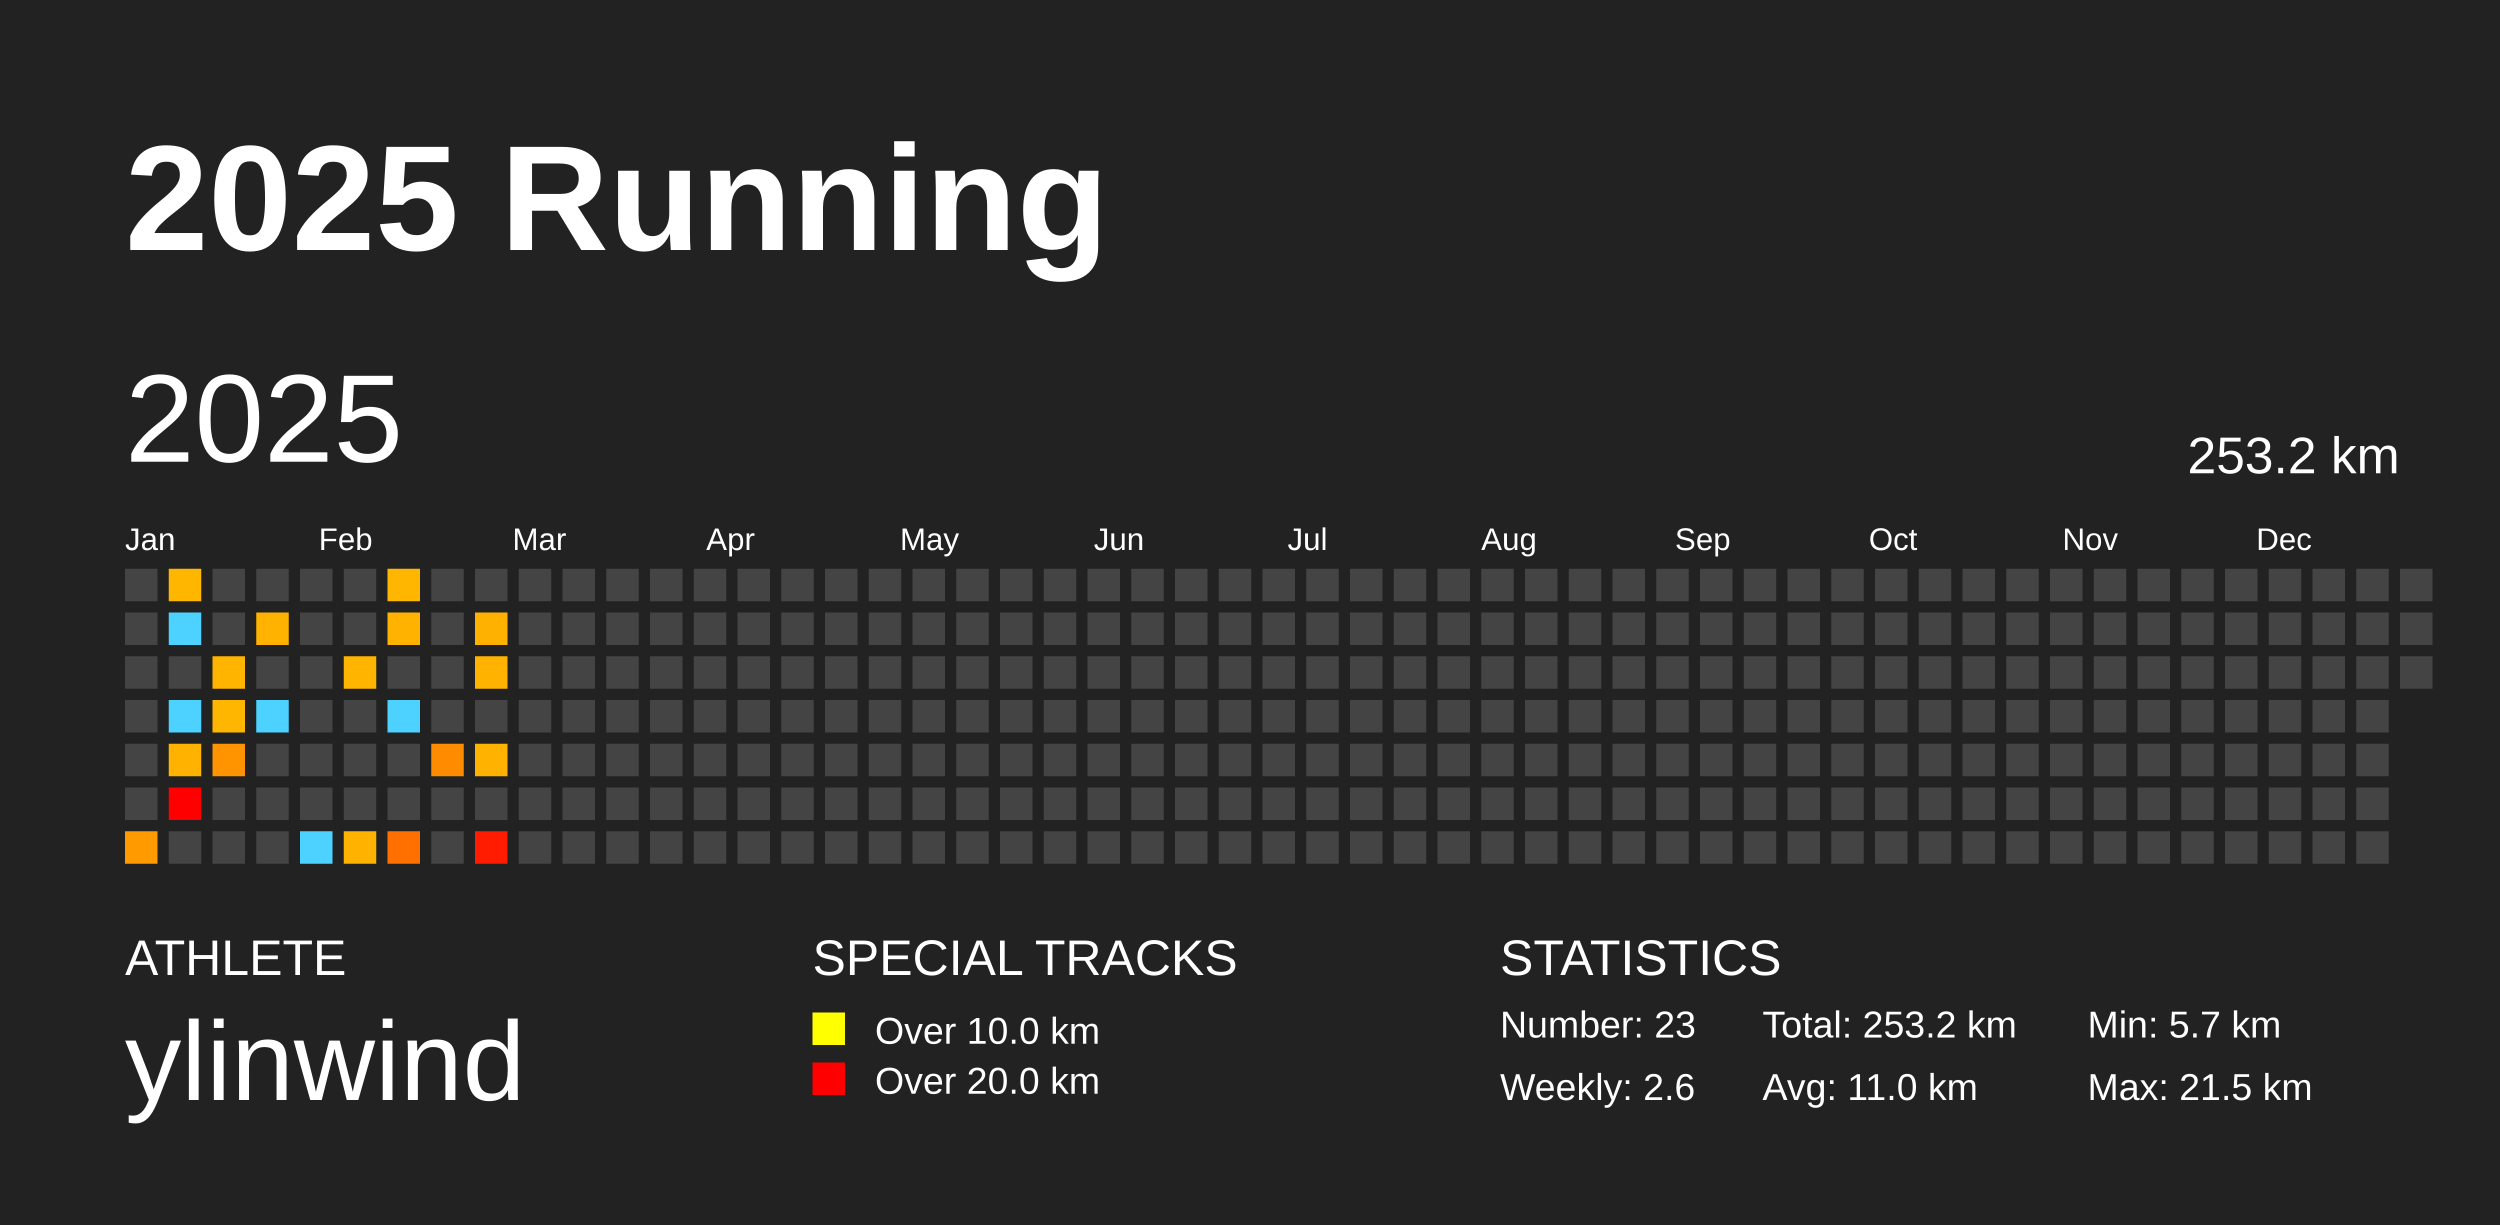
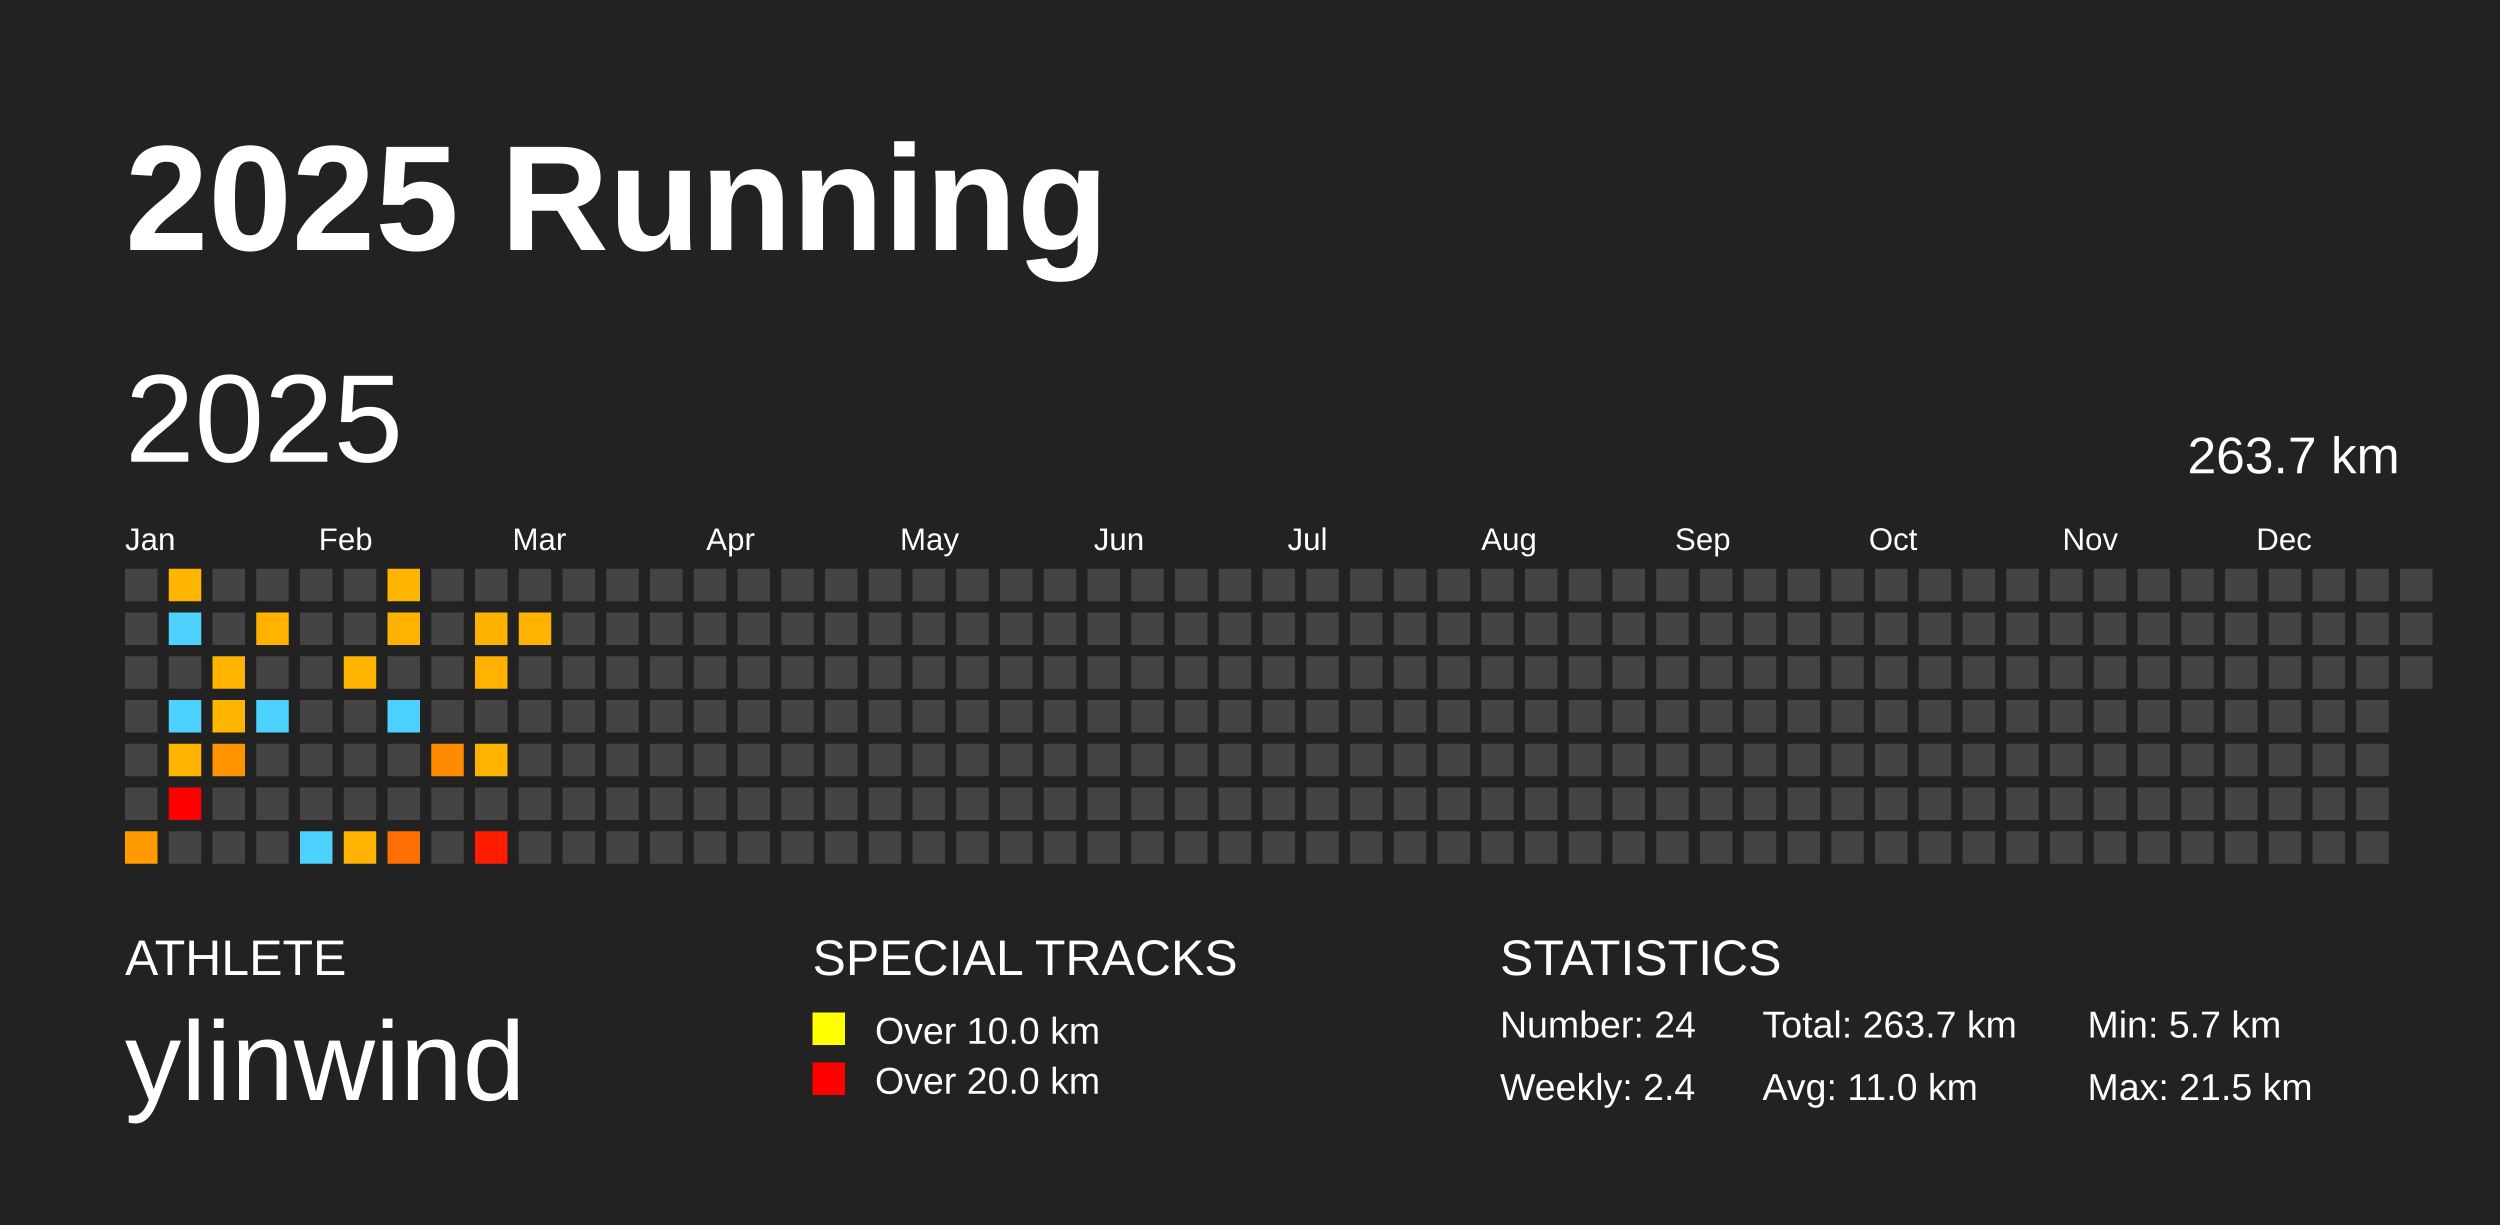
<svg xmlns="http://www.w3.org/2000/svg" baseProfile="full" height="98mm" version="1.1" viewBox="0,0,200,98" width="200mm">
  <defs />
  <rect fill="#222222" height="98" width="200" x="0" y="0" />
  <text fill="#FFFFFF" style="font-size:12px; font-family:Arial; font-weight:bold;" x="10" y="20">2025 Running</text>
  <text fill="#FFFFFF" style="font-size:4px; font-family:Arial" x="10" y="78">ATHLETE</text>
  <text fill="#FFFFFF" style="font-size:9px; font-family:Arial" x="10" y="88">ylinwind</text>
  <text fill="#FFFFFF" style="font-size:4px; font-family:Arial" x="65" y="78">SPECIAL TRACKS</text>
  <rect fill="yellow" height="2.6" width="2.6" x="65" y="81" />
  <text fill="#FFFFFF" style="font-size:3px; font-family:Arial" x="70" y="83.5">Over 10.0 km</text>
  <rect fill="red" height="2.6" width="2.6" x="65" y="85" />
  <text fill="#FFFFFF" style="font-size:3px; font-family:Arial" x="70" y="87.5">Over 20.0 km</text>
  <text fill="#FFFFFF" style="font-size:4px; font-family:Arial" x="120" y="78">STATISTICS</text>
-   <text fill="#FFFFFF" style="font-size:3px; font-family:Arial" x="120" y="83">Number: 23</text>
-   <text fill="#FFFFFF" style="font-size:3px; font-family:Arial" x="120" y="88">Weekly: 2.6</text>
-   <text fill="#FFFFFF" style="font-size:3px; font-family:Arial" x="141" y="83">Total: 253.2 km</text>
+   <text fill="#FFFFFF" style="font-size:3px; font-family:Arial" x="120" y="83">Number: 24</text>
+   <text fill="#FFFFFF" style="font-size:3px; font-family:Arial" x="120" y="88">Weekly: 2.4</text>
+   <text fill="#FFFFFF" style="font-size:3px; font-family:Arial" x="141" y="83">Total: 263.7 km</text>
  <text fill="#FFFFFF" style="font-size:3px; font-family:Arial" x="141" y="88">Avg: 11.0 km</text>
  <text fill="#FFFFFF" style="font-size:3px; font-family:Arial" x="167" y="83">Min: 5.7 km</text>
  <text fill="#FFFFFF" style="font-size:3px; font-family:Arial" x="167" y="88">Max: 21.5 km</text>
  <text dominant-baseline="hanging" fill="#FFFFFF" style="font-size:10.0px; font-family:Arial;" x="10" y="30">2025</text>
-   <text dominant-baseline="hanging" fill="#FFFFFF" style="font-size:4.125px; font-family:Arial;" x="175" y="35">253.2 km</text>
+   <text dominant-baseline="hanging" fill="#FFFFFF" style="font-size:4.125px; font-family:Arial;" x="175" y="35">263.7 km</text>
  <text fill="#FFFFFF" style="font-size:2.5px; font-family:Arial" x="10.0" y="44">Jan</text>
  <text fill="#FFFFFF" style="font-size:2.5px; font-family:Arial" x="25.5" y="44">Feb</text>
  <text fill="#FFFFFF" style="font-size:2.5px; font-family:Arial" x="41.0" y="44">Mar</text>
  <text fill="#FFFFFF" style="font-size:2.5px; font-family:Arial" x="56.5" y="44">Apr</text>
  <text fill="#FFFFFF" style="font-size:2.5px; font-family:Arial" x="72.0" y="44">May</text>
  <text fill="#FFFFFF" style="font-size:2.5px; font-family:Arial" x="87.5" y="44">Jun</text>
  <text fill="#FFFFFF" style="font-size:2.5px; font-family:Arial" x="103.0" y="44">Jul</text>
  <text fill="#FFFFFF" style="font-size:2.5px; font-family:Arial" x="118.5" y="44">Aug</text>
  <text fill="#FFFFFF" style="font-size:2.5px; font-family:Arial" x="134.0" y="44">Sep</text>
  <text fill="#FFFFFF" style="font-size:2.5px; font-family:Arial" x="149.5" y="44">Oct</text>
  <text fill="#FFFFFF" style="font-size:2.5px; font-family:Arial" x="165.0" y="44">Nov</text>
  <text fill="#FFFFFF" style="font-size:2.5px; font-family:Arial" x="180.5" y="44">Dec</text>
  <rect fill="#444444" height="2.6" width="2.6" x="10.0" y="45.5" />
  <rect fill="#444444" height="2.6" width="2.6" x="10.0" y="49.0" />
  <rect fill="#444444" height="2.6" width="2.6" x="10.0" y="52.5" />
  <rect fill="#444444" height="2.6" width="2.6" x="10.0" y="56.0" />
  <rect fill="#444444" height="2.6" width="2.6" x="10.0" y="59.5" />
  <rect fill="#444444" height="2.6" width="2.6" x="10.0" y="63.0" />
  <rect fill="#ff9a00" height="2.6" width="2.6" x="10.0" y="66.5" />
  <rect fill="#ffb600" height="2.6" width="2.6" x="13.5" y="45.5" />
  <rect fill="#4dd2ff" height="2.6" width="2.6" x="13.5" y="49.0" />
  <rect fill="#444444" height="2.6" width="2.6" x="13.5" y="52.5" />
  <rect fill="#4dd2ff" height="2.6" width="2.6" x="13.5" y="56.0" />
  <rect fill="#ffb300" height="2.6" width="2.6" x="13.5" y="59.5" />
  <rect fill="red" height="2.6" width="2.6" x="13.5" y="63.0" />
  <rect fill="#444444" height="2.6" width="2.6" x="13.5" y="66.5" />
  <rect fill="#444444" height="2.6" width="2.6" x="17.0" y="45.5" />
  <rect fill="#444444" height="2.6" width="2.6" x="17.0" y="49.0" />
  <rect fill="#ffb500" height="2.6" width="2.6" x="17.0" y="52.5" />
  <rect fill="#ffb600" height="2.6" width="2.6" x="17.0" y="56.0" />
  <rect fill="#ff9300" height="2.6" width="2.6" x="17.0" y="59.5" />
  <rect fill="#444444" height="2.6" width="2.6" x="17.0" y="63.0" />
  <rect fill="#444444" height="2.6" width="2.6" x="17.0" y="66.5" />
  <rect fill="#444444" height="2.6" width="2.6" x="20.5" y="45.5" />
  <rect fill="#ffb300" height="2.6" width="2.6" x="20.5" y="49.0" />
  <rect fill="#444444" height="2.6" width="2.6" x="20.5" y="52.5" />
  <rect fill="#4dd2ff" height="2.6" width="2.6" x="20.5" y="56.0" />
  <rect fill="#444444" height="2.6" width="2.6" x="20.5" y="59.5" />
  <rect fill="#444444" height="2.6" width="2.6" x="20.5" y="63.0" />
  <rect fill="#444444" height="2.6" width="2.6" x="20.5" y="66.5" />
  <rect fill="#444444" height="2.6" width="2.6" x="24.0" y="45.5" />
  <rect fill="#444444" height="2.6" width="2.6" x="24.0" y="49.0" />
  <rect fill="#444444" height="2.6" width="2.6" x="24.0" y="52.5" />
  <rect fill="#444444" height="2.6" width="2.6" x="24.0" y="56.0" />
  <rect fill="#444444" height="2.6" width="2.6" x="24.0" y="59.5" />
  <rect fill="#444444" height="2.6" width="2.6" x="24.0" y="63.0" />
  <rect fill="#4dd2ff" height="2.6" width="2.6" x="24.0" y="66.5" />
  <rect fill="#444444" height="2.6" width="2.6" x="27.5" y="45.5" />
  <rect fill="#444444" height="2.6" width="2.6" x="27.5" y="49.0" />
  <rect fill="#ffb500" height="2.6" width="2.6" x="27.5" y="52.5" />
  <rect fill="#444444" height="2.6" width="2.6" x="27.5" y="56.0" />
  <rect fill="#444444" height="2.6" width="2.6" x="27.5" y="59.5" />
  <rect fill="#444444" height="2.6" width="2.6" x="27.5" y="63.0" />
  <rect fill="#ffb200" height="2.6" width="2.6" x="27.5" y="66.5" />
  <rect fill="#ffb600" height="2.6" width="2.6" x="31.0" y="45.5" />
  <rect fill="#ffb300" height="2.6" width="2.6" x="31.0" y="49.0" />
  <rect fill="#444444" height="2.6" width="2.6" x="31.0" y="52.5" />
  <rect fill="#4dd2ff" height="2.6" width="2.6" x="31.0" y="56.0" />
  <rect fill="#444444" height="2.6" width="2.6" x="31.0" y="59.5" />
  <rect fill="#444444" height="2.6" width="2.6" x="31.0" y="63.0" />
  <rect fill="#ff7000" height="2.6" width="2.6" x="31.0" y="66.5" />
  <rect fill="#444444" height="2.6" width="2.6" x="34.5" y="45.5" />
  <rect fill="#444444" height="2.6" width="2.6" x="34.5" y="49.0" />
  <rect fill="#444444" height="2.6" width="2.6" x="34.5" y="52.5" />
  <rect fill="#444444" height="2.6" width="2.6" x="34.5" y="56.0" />
  <rect fill="#ff8c00" height="2.6" width="2.6" x="34.5" y="59.5" />
  <rect fill="#444444" height="2.6" width="2.6" x="34.5" y="63.0" />
  <rect fill="#444444" height="2.6" width="2.6" x="34.5" y="66.5" />
  <rect fill="#444444" height="2.6" width="2.6" x="38.0" y="45.5" />
  <rect fill="#ffb100" height="2.6" width="2.6" x="38.0" y="49.0" />
  <rect fill="#ffb300" height="2.6" width="2.6" x="38.0" y="52.5" />
  <rect fill="#444444" height="2.6" width="2.6" x="38.0" y="56.0" />
  <rect fill="#ffb300" height="2.6" width="2.6" x="38.0" y="59.5" />
  <rect fill="#444444" height="2.6" width="2.6" x="38.0" y="63.0" />
  <rect fill="#ff1c00" height="2.6" width="2.6" x="38.0" y="66.5" />
  <rect fill="#444444" height="2.6" width="2.6" x="41.5" y="45.5" />
-   <rect fill="#444444" height="2.6" width="2.6" x="41.5" y="49.0" />
+   <rect fill="#ffb200" height="2.6" width="2.6" x="41.5" y="49.0" />
  <rect fill="#444444" height="2.6" width="2.6" x="41.5" y="52.5" />
  <rect fill="#444444" height="2.6" width="2.6" x="41.5" y="56.0" />
  <rect fill="#444444" height="2.6" width="2.6" x="41.5" y="59.5" />
  <rect fill="#444444" height="2.6" width="2.6" x="41.5" y="63.0" />
  <rect fill="#444444" height="2.6" width="2.6" x="41.5" y="66.5" />
  <rect fill="#444444" height="2.6" width="2.6" x="45.0" y="45.5" />
  <rect fill="#444444" height="2.6" width="2.6" x="45.0" y="49.0" />
  <rect fill="#444444" height="2.6" width="2.6" x="45.0" y="52.5" />
  <rect fill="#444444" height="2.6" width="2.6" x="45.0" y="56.0" />
  <rect fill="#444444" height="2.6" width="2.6" x="45.0" y="59.5" />
  <rect fill="#444444" height="2.6" width="2.6" x="45.0" y="63.0" />
  <rect fill="#444444" height="2.6" width="2.6" x="45.0" y="66.5" />
  <rect fill="#444444" height="2.6" width="2.6" x="48.5" y="45.5" />
  <rect fill="#444444" height="2.6" width="2.6" x="48.5" y="49.0" />
  <rect fill="#444444" height="2.6" width="2.6" x="48.5" y="52.5" />
  <rect fill="#444444" height="2.6" width="2.6" x="48.5" y="56.0" />
  <rect fill="#444444" height="2.6" width="2.6" x="48.5" y="59.5" />
  <rect fill="#444444" height="2.6" width="2.6" x="48.5" y="63.0" />
  <rect fill="#444444" height="2.6" width="2.6" x="48.5" y="66.5" />
  <rect fill="#444444" height="2.6" width="2.6" x="52.0" y="45.5" />
  <rect fill="#444444" height="2.6" width="2.6" x="52.0" y="49.0" />
  <rect fill="#444444" height="2.6" width="2.6" x="52.0" y="52.5" />
  <rect fill="#444444" height="2.6" width="2.6" x="52.0" y="56.0" />
  <rect fill="#444444" height="2.6" width="2.6" x="52.0" y="59.5" />
  <rect fill="#444444" height="2.6" width="2.6" x="52.0" y="63.0" />
  <rect fill="#444444" height="2.6" width="2.6" x="52.0" y="66.5" />
  <rect fill="#444444" height="2.6" width="2.6" x="55.5" y="45.5" />
  <rect fill="#444444" height="2.6" width="2.6" x="55.5" y="49.0" />
  <rect fill="#444444" height="2.6" width="2.6" x="55.5" y="52.5" />
  <rect fill="#444444" height="2.6" width="2.6" x="55.5" y="56.0" />
  <rect fill="#444444" height="2.6" width="2.6" x="55.5" y="59.5" />
  <rect fill="#444444" height="2.6" width="2.6" x="55.5" y="63.0" />
  <rect fill="#444444" height="2.6" width="2.6" x="55.5" y="66.5" />
  <rect fill="#444444" height="2.6" width="2.6" x="59.0" y="45.5" />
  <rect fill="#444444" height="2.6" width="2.6" x="59.0" y="49.0" />
  <rect fill="#444444" height="2.6" width="2.6" x="59.0" y="52.5" />
  <rect fill="#444444" height="2.6" width="2.6" x="59.0" y="56.0" />
  <rect fill="#444444" height="2.6" width="2.6" x="59.0" y="59.5" />
  <rect fill="#444444" height="2.6" width="2.6" x="59.0" y="63.0" />
  <rect fill="#444444" height="2.6" width="2.6" x="59.0" y="66.5" />
  <rect fill="#444444" height="2.6" width="2.6" x="62.5" y="45.5" />
  <rect fill="#444444" height="2.6" width="2.6" x="62.5" y="49.0" />
  <rect fill="#444444" height="2.6" width="2.6" x="62.5" y="52.5" />
  <rect fill="#444444" height="2.6" width="2.6" x="62.5" y="56.0" />
  <rect fill="#444444" height="2.6" width="2.6" x="62.5" y="59.5" />
  <rect fill="#444444" height="2.6" width="2.6" x="62.5" y="63.0" />
  <rect fill="#444444" height="2.6" width="2.6" x="62.5" y="66.5" />
  <rect fill="#444444" height="2.6" width="2.6" x="66.0" y="45.5" />
  <rect fill="#444444" height="2.6" width="2.6" x="66.0" y="49.0" />
  <rect fill="#444444" height="2.6" width="2.6" x="66.0" y="52.5" />
  <rect fill="#444444" height="2.6" width="2.6" x="66.0" y="56.0" />
  <rect fill="#444444" height="2.6" width="2.6" x="66.0" y="59.5" />
  <rect fill="#444444" height="2.6" width="2.6" x="66.0" y="63.0" />
  <rect fill="#444444" height="2.6" width="2.6" x="66.0" y="66.5" />
  <rect fill="#444444" height="2.6" width="2.6" x="69.5" y="45.5" />
  <rect fill="#444444" height="2.6" width="2.6" x="69.5" y="49.0" />
  <rect fill="#444444" height="2.6" width="2.6" x="69.5" y="52.5" />
  <rect fill="#444444" height="2.6" width="2.6" x="69.5" y="56.0" />
  <rect fill="#444444" height="2.6" width="2.6" x="69.5" y="59.5" />
  <rect fill="#444444" height="2.6" width="2.6" x="69.5" y="63.0" />
  <rect fill="#444444" height="2.6" width="2.6" x="69.5" y="66.5" />
  <rect fill="#444444" height="2.6" width="2.6" x="73.0" y="45.5" />
  <rect fill="#444444" height="2.6" width="2.6" x="73.0" y="49.0" />
  <rect fill="#444444" height="2.6" width="2.6" x="73.0" y="52.5" />
  <rect fill="#444444" height="2.6" width="2.6" x="73.0" y="56.0" />
  <rect fill="#444444" height="2.6" width="2.6" x="73.0" y="59.5" />
  <rect fill="#444444" height="2.6" width="2.6" x="73.0" y="63.0" />
  <rect fill="#444444" height="2.6" width="2.6" x="73.0" y="66.5" />
  <rect fill="#444444" height="2.6" width="2.6" x="76.5" y="45.5" />
  <rect fill="#444444" height="2.6" width="2.6" x="76.5" y="49.0" />
  <rect fill="#444444" height="2.6" width="2.6" x="76.5" y="52.5" />
  <rect fill="#444444" height="2.6" width="2.6" x="76.5" y="56.0" />
  <rect fill="#444444" height="2.6" width="2.6" x="76.5" y="59.5" />
  <rect fill="#444444" height="2.6" width="2.6" x="76.5" y="63.0" />
  <rect fill="#444444" height="2.6" width="2.6" x="76.5" y="66.5" />
  <rect fill="#444444" height="2.6" width="2.6" x="80.0" y="45.5" />
  <rect fill="#444444" height="2.6" width="2.6" x="80.0" y="49.0" />
  <rect fill="#444444" height="2.6" width="2.6" x="80.0" y="52.5" />
  <rect fill="#444444" height="2.6" width="2.6" x="80.0" y="56.0" />
  <rect fill="#444444" height="2.6" width="2.6" x="80.0" y="59.5" />
  <rect fill="#444444" height="2.6" width="2.6" x="80.0" y="63.0" />
  <rect fill="#444444" height="2.6" width="2.6" x="80.0" y="66.5" />
  <rect fill="#444444" height="2.6" width="2.6" x="83.5" y="45.5" />
  <rect fill="#444444" height="2.6" width="2.6" x="83.5" y="49.0" />
  <rect fill="#444444" height="2.6" width="2.6" x="83.5" y="52.5" />
  <rect fill="#444444" height="2.6" width="2.6" x="83.5" y="56.0" />
  <rect fill="#444444" height="2.6" width="2.6" x="83.5" y="59.5" />
  <rect fill="#444444" height="2.6" width="2.6" x="83.5" y="63.0" />
  <rect fill="#444444" height="2.6" width="2.6" x="83.5" y="66.5" />
  <rect fill="#444444" height="2.6" width="2.6" x="87.0" y="45.5" />
  <rect fill="#444444" height="2.6" width="2.6" x="87.0" y="49.0" />
  <rect fill="#444444" height="2.6" width="2.6" x="87.0" y="52.5" />
  <rect fill="#444444" height="2.6" width="2.6" x="87.0" y="56.0" />
  <rect fill="#444444" height="2.6" width="2.6" x="87.0" y="59.5" />
  <rect fill="#444444" height="2.6" width="2.6" x="87.0" y="63.0" />
  <rect fill="#444444" height="2.6" width="2.6" x="87.0" y="66.5" />
  <rect fill="#444444" height="2.6" width="2.6" x="90.5" y="45.5" />
  <rect fill="#444444" height="2.6" width="2.6" x="90.5" y="49.0" />
  <rect fill="#444444" height="2.6" width="2.6" x="90.5" y="52.5" />
  <rect fill="#444444" height="2.6" width="2.6" x="90.5" y="56.0" />
  <rect fill="#444444" height="2.6" width="2.6" x="90.5" y="59.5" />
  <rect fill="#444444" height="2.6" width="2.6" x="90.5" y="63.0" />
  <rect fill="#444444" height="2.6" width="2.6" x="90.5" y="66.5" />
  <rect fill="#444444" height="2.6" width="2.6" x="94.0" y="45.5" />
  <rect fill="#444444" height="2.6" width="2.6" x="94.0" y="49.0" />
  <rect fill="#444444" height="2.6" width="2.6" x="94.0" y="52.5" />
  <rect fill="#444444" height="2.6" width="2.6" x="94.0" y="56.0" />
  <rect fill="#444444" height="2.6" width="2.6" x="94.0" y="59.5" />
  <rect fill="#444444" height="2.6" width="2.6" x="94.0" y="63.0" />
  <rect fill="#444444" height="2.6" width="2.6" x="94.0" y="66.5" />
  <rect fill="#444444" height="2.6" width="2.6" x="97.5" y="45.5" />
  <rect fill="#444444" height="2.6" width="2.6" x="97.5" y="49.0" />
  <rect fill="#444444" height="2.6" width="2.6" x="97.5" y="52.5" />
  <rect fill="#444444" height="2.6" width="2.6" x="97.5" y="56.0" />
  <rect fill="#444444" height="2.6" width="2.6" x="97.5" y="59.5" />
  <rect fill="#444444" height="2.6" width="2.6" x="97.5" y="63.0" />
  <rect fill="#444444" height="2.6" width="2.6" x="97.5" y="66.5" />
  <rect fill="#444444" height="2.6" width="2.6" x="101.0" y="45.5" />
  <rect fill="#444444" height="2.6" width="2.6" x="101.0" y="49.0" />
  <rect fill="#444444" height="2.6" width="2.6" x="101.0" y="52.5" />
  <rect fill="#444444" height="2.6" width="2.6" x="101.0" y="56.0" />
  <rect fill="#444444" height="2.6" width="2.6" x="101.0" y="59.5" />
  <rect fill="#444444" height="2.6" width="2.6" x="101.0" y="63.0" />
  <rect fill="#444444" height="2.6" width="2.6" x="101.0" y="66.5" />
  <rect fill="#444444" height="2.6" width="2.6" x="104.5" y="45.5" />
  <rect fill="#444444" height="2.6" width="2.6" x="104.5" y="49.0" />
  <rect fill="#444444" height="2.6" width="2.6" x="104.5" y="52.5" />
  <rect fill="#444444" height="2.6" width="2.6" x="104.5" y="56.0" />
  <rect fill="#444444" height="2.6" width="2.6" x="104.5" y="59.5" />
  <rect fill="#444444" height="2.6" width="2.6" x="104.5" y="63.0" />
  <rect fill="#444444" height="2.6" width="2.6" x="104.5" y="66.5" />
  <rect fill="#444444" height="2.6" width="2.6" x="108.0" y="45.5" />
  <rect fill="#444444" height="2.6" width="2.6" x="108.0" y="49.0" />
  <rect fill="#444444" height="2.6" width="2.6" x="108.0" y="52.5" />
  <rect fill="#444444" height="2.6" width="2.6" x="108.0" y="56.0" />
  <rect fill="#444444" height="2.6" width="2.6" x="108.0" y="59.5" />
  <rect fill="#444444" height="2.6" width="2.6" x="108.0" y="63.0" />
  <rect fill="#444444" height="2.6" width="2.6" x="108.0" y="66.5" />
  <rect fill="#444444" height="2.6" width="2.6" x="111.5" y="45.5" />
  <rect fill="#444444" height="2.6" width="2.6" x="111.5" y="49.0" />
  <rect fill="#444444" height="2.6" width="2.6" x="111.5" y="52.5" />
  <rect fill="#444444" height="2.6" width="2.6" x="111.5" y="56.0" />
  <rect fill="#444444" height="2.6" width="2.6" x="111.5" y="59.5" />
  <rect fill="#444444" height="2.6" width="2.6" x="111.5" y="63.0" />
  <rect fill="#444444" height="2.6" width="2.6" x="111.5" y="66.5" />
  <rect fill="#444444" height="2.6" width="2.6" x="115.0" y="45.5" />
  <rect fill="#444444" height="2.6" width="2.6" x="115.0" y="49.0" />
  <rect fill="#444444" height="2.6" width="2.6" x="115.0" y="52.5" />
  <rect fill="#444444" height="2.6" width="2.6" x="115.0" y="56.0" />
  <rect fill="#444444" height="2.6" width="2.6" x="115.0" y="59.5" />
  <rect fill="#444444" height="2.6" width="2.6" x="115.0" y="63.0" />
  <rect fill="#444444" height="2.6" width="2.6" x="115.0" y="66.5" />
  <rect fill="#444444" height="2.6" width="2.6" x="118.5" y="45.5" />
  <rect fill="#444444" height="2.6" width="2.6" x="118.5" y="49.0" />
  <rect fill="#444444" height="2.6" width="2.6" x="118.5" y="52.5" />
  <rect fill="#444444" height="2.6" width="2.6" x="118.5" y="56.0" />
  <rect fill="#444444" height="2.6" width="2.6" x="118.5" y="59.5" />
  <rect fill="#444444" height="2.6" width="2.6" x="118.5" y="63.0" />
  <rect fill="#444444" height="2.6" width="2.6" x="118.5" y="66.5" />
  <rect fill="#444444" height="2.6" width="2.6" x="122.0" y="45.5" />
  <rect fill="#444444" height="2.6" width="2.6" x="122.0" y="49.0" />
  <rect fill="#444444" height="2.6" width="2.6" x="122.0" y="52.5" />
  <rect fill="#444444" height="2.6" width="2.6" x="122.0" y="56.0" />
  <rect fill="#444444" height="2.6" width="2.6" x="122.0" y="59.5" />
  <rect fill="#444444" height="2.6" width="2.6" x="122.0" y="63.0" />
  <rect fill="#444444" height="2.6" width="2.6" x="122.0" y="66.5" />
  <rect fill="#444444" height="2.6" width="2.6" x="125.5" y="45.5" />
  <rect fill="#444444" height="2.6" width="2.6" x="125.5" y="49.0" />
  <rect fill="#444444" height="2.6" width="2.6" x="125.5" y="52.5" />
  <rect fill="#444444" height="2.6" width="2.6" x="125.5" y="56.0" />
  <rect fill="#444444" height="2.6" width="2.6" x="125.5" y="59.5" />
  <rect fill="#444444" height="2.6" width="2.6" x="125.5" y="63.0" />
  <rect fill="#444444" height="2.6" width="2.6" x="125.5" y="66.5" />
  <rect fill="#444444" height="2.6" width="2.6" x="129.0" y="45.5" />
  <rect fill="#444444" height="2.6" width="2.6" x="129.0" y="49.0" />
  <rect fill="#444444" height="2.6" width="2.6" x="129.0" y="52.5" />
  <rect fill="#444444" height="2.6" width="2.6" x="129.0" y="56.0" />
  <rect fill="#444444" height="2.6" width="2.6" x="129.0" y="59.5" />
  <rect fill="#444444" height="2.6" width="2.6" x="129.0" y="63.0" />
  <rect fill="#444444" height="2.6" width="2.6" x="129.0" y="66.5" />
  <rect fill="#444444" height="2.6" width="2.6" x="132.5" y="45.5" />
  <rect fill="#444444" height="2.6" width="2.6" x="132.5" y="49.0" />
  <rect fill="#444444" height="2.6" width="2.6" x="132.5" y="52.5" />
  <rect fill="#444444" height="2.6" width="2.6" x="132.5" y="56.0" />
  <rect fill="#444444" height="2.6" width="2.6" x="132.5" y="59.5" />
  <rect fill="#444444" height="2.6" width="2.6" x="132.5" y="63.0" />
  <rect fill="#444444" height="2.6" width="2.6" x="132.5" y="66.5" />
  <rect fill="#444444" height="2.6" width="2.6" x="136.0" y="45.5" />
  <rect fill="#444444" height="2.6" width="2.6" x="136.0" y="49.0" />
  <rect fill="#444444" height="2.6" width="2.6" x="136.0" y="52.5" />
  <rect fill="#444444" height="2.6" width="2.6" x="136.0" y="56.0" />
  <rect fill="#444444" height="2.6" width="2.6" x="136.0" y="59.5" />
  <rect fill="#444444" height="2.6" width="2.6" x="136.0" y="63.0" />
  <rect fill="#444444" height="2.6" width="2.6" x="136.0" y="66.5" />
  <rect fill="#444444" height="2.6" width="2.6" x="139.5" y="45.5" />
  <rect fill="#444444" height="2.6" width="2.6" x="139.5" y="49.0" />
  <rect fill="#444444" height="2.6" width="2.6" x="139.5" y="52.5" />
  <rect fill="#444444" height="2.6" width="2.6" x="139.5" y="56.0" />
  <rect fill="#444444" height="2.6" width="2.6" x="139.5" y="59.5" />
  <rect fill="#444444" height="2.6" width="2.6" x="139.5" y="63.0" />
  <rect fill="#444444" height="2.6" width="2.6" x="139.5" y="66.5" />
  <rect fill="#444444" height="2.6" width="2.6" x="143.0" y="45.5" />
  <rect fill="#444444" height="2.6" width="2.6" x="143.0" y="49.0" />
  <rect fill="#444444" height="2.6" width="2.6" x="143.0" y="52.5" />
  <rect fill="#444444" height="2.6" width="2.6" x="143.0" y="56.0" />
  <rect fill="#444444" height="2.6" width="2.6" x="143.0" y="59.5" />
  <rect fill="#444444" height="2.6" width="2.6" x="143.0" y="63.0" />
  <rect fill="#444444" height="2.6" width="2.6" x="143.0" y="66.5" />
  <rect fill="#444444" height="2.6" width="2.6" x="146.5" y="45.5" />
  <rect fill="#444444" height="2.6" width="2.6" x="146.5" y="49.0" />
  <rect fill="#444444" height="2.6" width="2.6" x="146.5" y="52.5" />
  <rect fill="#444444" height="2.6" width="2.6" x="146.5" y="56.0" />
  <rect fill="#444444" height="2.6" width="2.6" x="146.5" y="59.5" />
  <rect fill="#444444" height="2.6" width="2.6" x="146.5" y="63.0" />
  <rect fill="#444444" height="2.6" width="2.6" x="146.5" y="66.5" />
  <rect fill="#444444" height="2.6" width="2.6" x="150.0" y="45.5" />
  <rect fill="#444444" height="2.6" width="2.6" x="150.0" y="49.0" />
  <rect fill="#444444" height="2.6" width="2.6" x="150.0" y="52.5" />
  <rect fill="#444444" height="2.6" width="2.6" x="150.0" y="56.0" />
  <rect fill="#444444" height="2.6" width="2.6" x="150.0" y="59.5" />
  <rect fill="#444444" height="2.6" width="2.6" x="150.0" y="63.0" />
  <rect fill="#444444" height="2.6" width="2.6" x="150.0" y="66.5" />
  <rect fill="#444444" height="2.6" width="2.6" x="153.5" y="45.5" />
  <rect fill="#444444" height="2.6" width="2.6" x="153.5" y="49.0" />
  <rect fill="#444444" height="2.6" width="2.6" x="153.5" y="52.5" />
  <rect fill="#444444" height="2.6" width="2.6" x="153.5" y="56.0" />
  <rect fill="#444444" height="2.6" width="2.6" x="153.5" y="59.5" />
  <rect fill="#444444" height="2.6" width="2.6" x="153.5" y="63.0" />
  <rect fill="#444444" height="2.6" width="2.6" x="153.5" y="66.5" />
  <rect fill="#444444" height="2.6" width="2.6" x="157.0" y="45.5" />
  <rect fill="#444444" height="2.6" width="2.6" x="157.0" y="49.0" />
  <rect fill="#444444" height="2.6" width="2.6" x="157.0" y="52.5" />
  <rect fill="#444444" height="2.6" width="2.6" x="157.0" y="56.0" />
  <rect fill="#444444" height="2.6" width="2.6" x="157.0" y="59.5" />
  <rect fill="#444444" height="2.6" width="2.6" x="157.0" y="63.0" />
  <rect fill="#444444" height="2.6" width="2.6" x="157.0" y="66.5" />
  <rect fill="#444444" height="2.6" width="2.6" x="160.5" y="45.5" />
  <rect fill="#444444" height="2.6" width="2.6" x="160.5" y="49.0" />
  <rect fill="#444444" height="2.6" width="2.6" x="160.5" y="52.5" />
  <rect fill="#444444" height="2.6" width="2.6" x="160.5" y="56.0" />
  <rect fill="#444444" height="2.6" width="2.6" x="160.5" y="59.5" />
  <rect fill="#444444" height="2.6" width="2.6" x="160.5" y="63.0" />
  <rect fill="#444444" height="2.6" width="2.6" x="160.5" y="66.5" />
  <rect fill="#444444" height="2.6" width="2.6" x="164.0" y="45.5" />
  <rect fill="#444444" height="2.6" width="2.6" x="164.0" y="49.0" />
  <rect fill="#444444" height="2.6" width="2.6" x="164.0" y="52.5" />
  <rect fill="#444444" height="2.6" width="2.6" x="164.0" y="56.0" />
  <rect fill="#444444" height="2.6" width="2.6" x="164.0" y="59.5" />
  <rect fill="#444444" height="2.6" width="2.6" x="164.0" y="63.0" />
  <rect fill="#444444" height="2.6" width="2.6" x="164.0" y="66.5" />
  <rect fill="#444444" height="2.6" width="2.6" x="167.5" y="45.5" />
  <rect fill="#444444" height="2.6" width="2.6" x="167.5" y="49.0" />
  <rect fill="#444444" height="2.6" width="2.6" x="167.5" y="52.5" />
  <rect fill="#444444" height="2.6" width="2.6" x="167.5" y="56.0" />
  <rect fill="#444444" height="2.6" width="2.6" x="167.5" y="59.5" />
  <rect fill="#444444" height="2.6" width="2.6" x="167.5" y="63.0" />
  <rect fill="#444444" height="2.6" width="2.6" x="167.5" y="66.5" />
  <rect fill="#444444" height="2.6" width="2.6" x="171.0" y="45.5" />
  <rect fill="#444444" height="2.6" width="2.6" x="171.0" y="49.0" />
  <rect fill="#444444" height="2.6" width="2.6" x="171.0" y="52.5" />
  <rect fill="#444444" height="2.6" width="2.6" x="171.0" y="56.0" />
  <rect fill="#444444" height="2.6" width="2.6" x="171.0" y="59.5" />
  <rect fill="#444444" height="2.6" width="2.6" x="171.0" y="63.0" />
  <rect fill="#444444" height="2.6" width="2.6" x="171.0" y="66.5" />
  <rect fill="#444444" height="2.6" width="2.6" x="174.5" y="45.5" />
  <rect fill="#444444" height="2.6" width="2.6" x="174.5" y="49.0" />
  <rect fill="#444444" height="2.6" width="2.6" x="174.5" y="52.5" />
  <rect fill="#444444" height="2.6" width="2.6" x="174.5" y="56.0" />
  <rect fill="#444444" height="2.6" width="2.6" x="174.5" y="59.5" />
  <rect fill="#444444" height="2.6" width="2.6" x="174.5" y="63.0" />
  <rect fill="#444444" height="2.6" width="2.6" x="174.5" y="66.5" />
  <rect fill="#444444" height="2.6" width="2.6" x="178.0" y="45.5" />
  <rect fill="#444444" height="2.6" width="2.6" x="178.0" y="49.0" />
  <rect fill="#444444" height="2.6" width="2.6" x="178.0" y="52.5" />
  <rect fill="#444444" height="2.6" width="2.6" x="178.0" y="56.0" />
  <rect fill="#444444" height="2.6" width="2.6" x="178.0" y="59.5" />
  <rect fill="#444444" height="2.6" width="2.6" x="178.0" y="63.0" />
  <rect fill="#444444" height="2.6" width="2.6" x="178.0" y="66.5" />
  <rect fill="#444444" height="2.6" width="2.6" x="181.5" y="45.5" />
  <rect fill="#444444" height="2.6" width="2.6" x="181.5" y="49.0" />
  <rect fill="#444444" height="2.6" width="2.6" x="181.5" y="52.5" />
  <rect fill="#444444" height="2.6" width="2.6" x="181.5" y="56.0" />
  <rect fill="#444444" height="2.6" width="2.6" x="181.5" y="59.5" />
  <rect fill="#444444" height="2.6" width="2.6" x="181.5" y="63.0" />
  <rect fill="#444444" height="2.6" width="2.6" x="181.5" y="66.5" />
  <rect fill="#444444" height="2.6" width="2.6" x="185.0" y="45.5" />
  <rect fill="#444444" height="2.6" width="2.6" x="185.0" y="49.0" />
  <rect fill="#444444" height="2.6" width="2.6" x="185.0" y="52.5" />
  <rect fill="#444444" height="2.6" width="2.6" x="185.0" y="56.0" />
  <rect fill="#444444" height="2.6" width="2.6" x="185.0" y="59.5" />
  <rect fill="#444444" height="2.6" width="2.6" x="185.0" y="63.0" />
  <rect fill="#444444" height="2.6" width="2.6" x="185.0" y="66.5" />
  <rect fill="#444444" height="2.6" width="2.6" x="188.5" y="45.5" />
  <rect fill="#444444" height="2.6" width="2.6" x="188.5" y="49.0" />
  <rect fill="#444444" height="2.6" width="2.6" x="188.5" y="52.5" />
  <rect fill="#444444" height="2.6" width="2.6" x="188.5" y="56.0" />
  <rect fill="#444444" height="2.6" width="2.6" x="188.5" y="59.5" />
  <rect fill="#444444" height="2.6" width="2.6" x="188.5" y="63.0" />
  <rect fill="#444444" height="2.6" width="2.6" x="188.5" y="66.5" />
  <rect fill="#444444" height="2.6" width="2.6" x="192.0" y="45.5" />
  <rect fill="#444444" height="2.6" width="2.6" x="192.0" y="49.0" />
  <rect fill="#444444" height="2.6" width="2.6" x="192.0" y="52.5" />
</svg>
